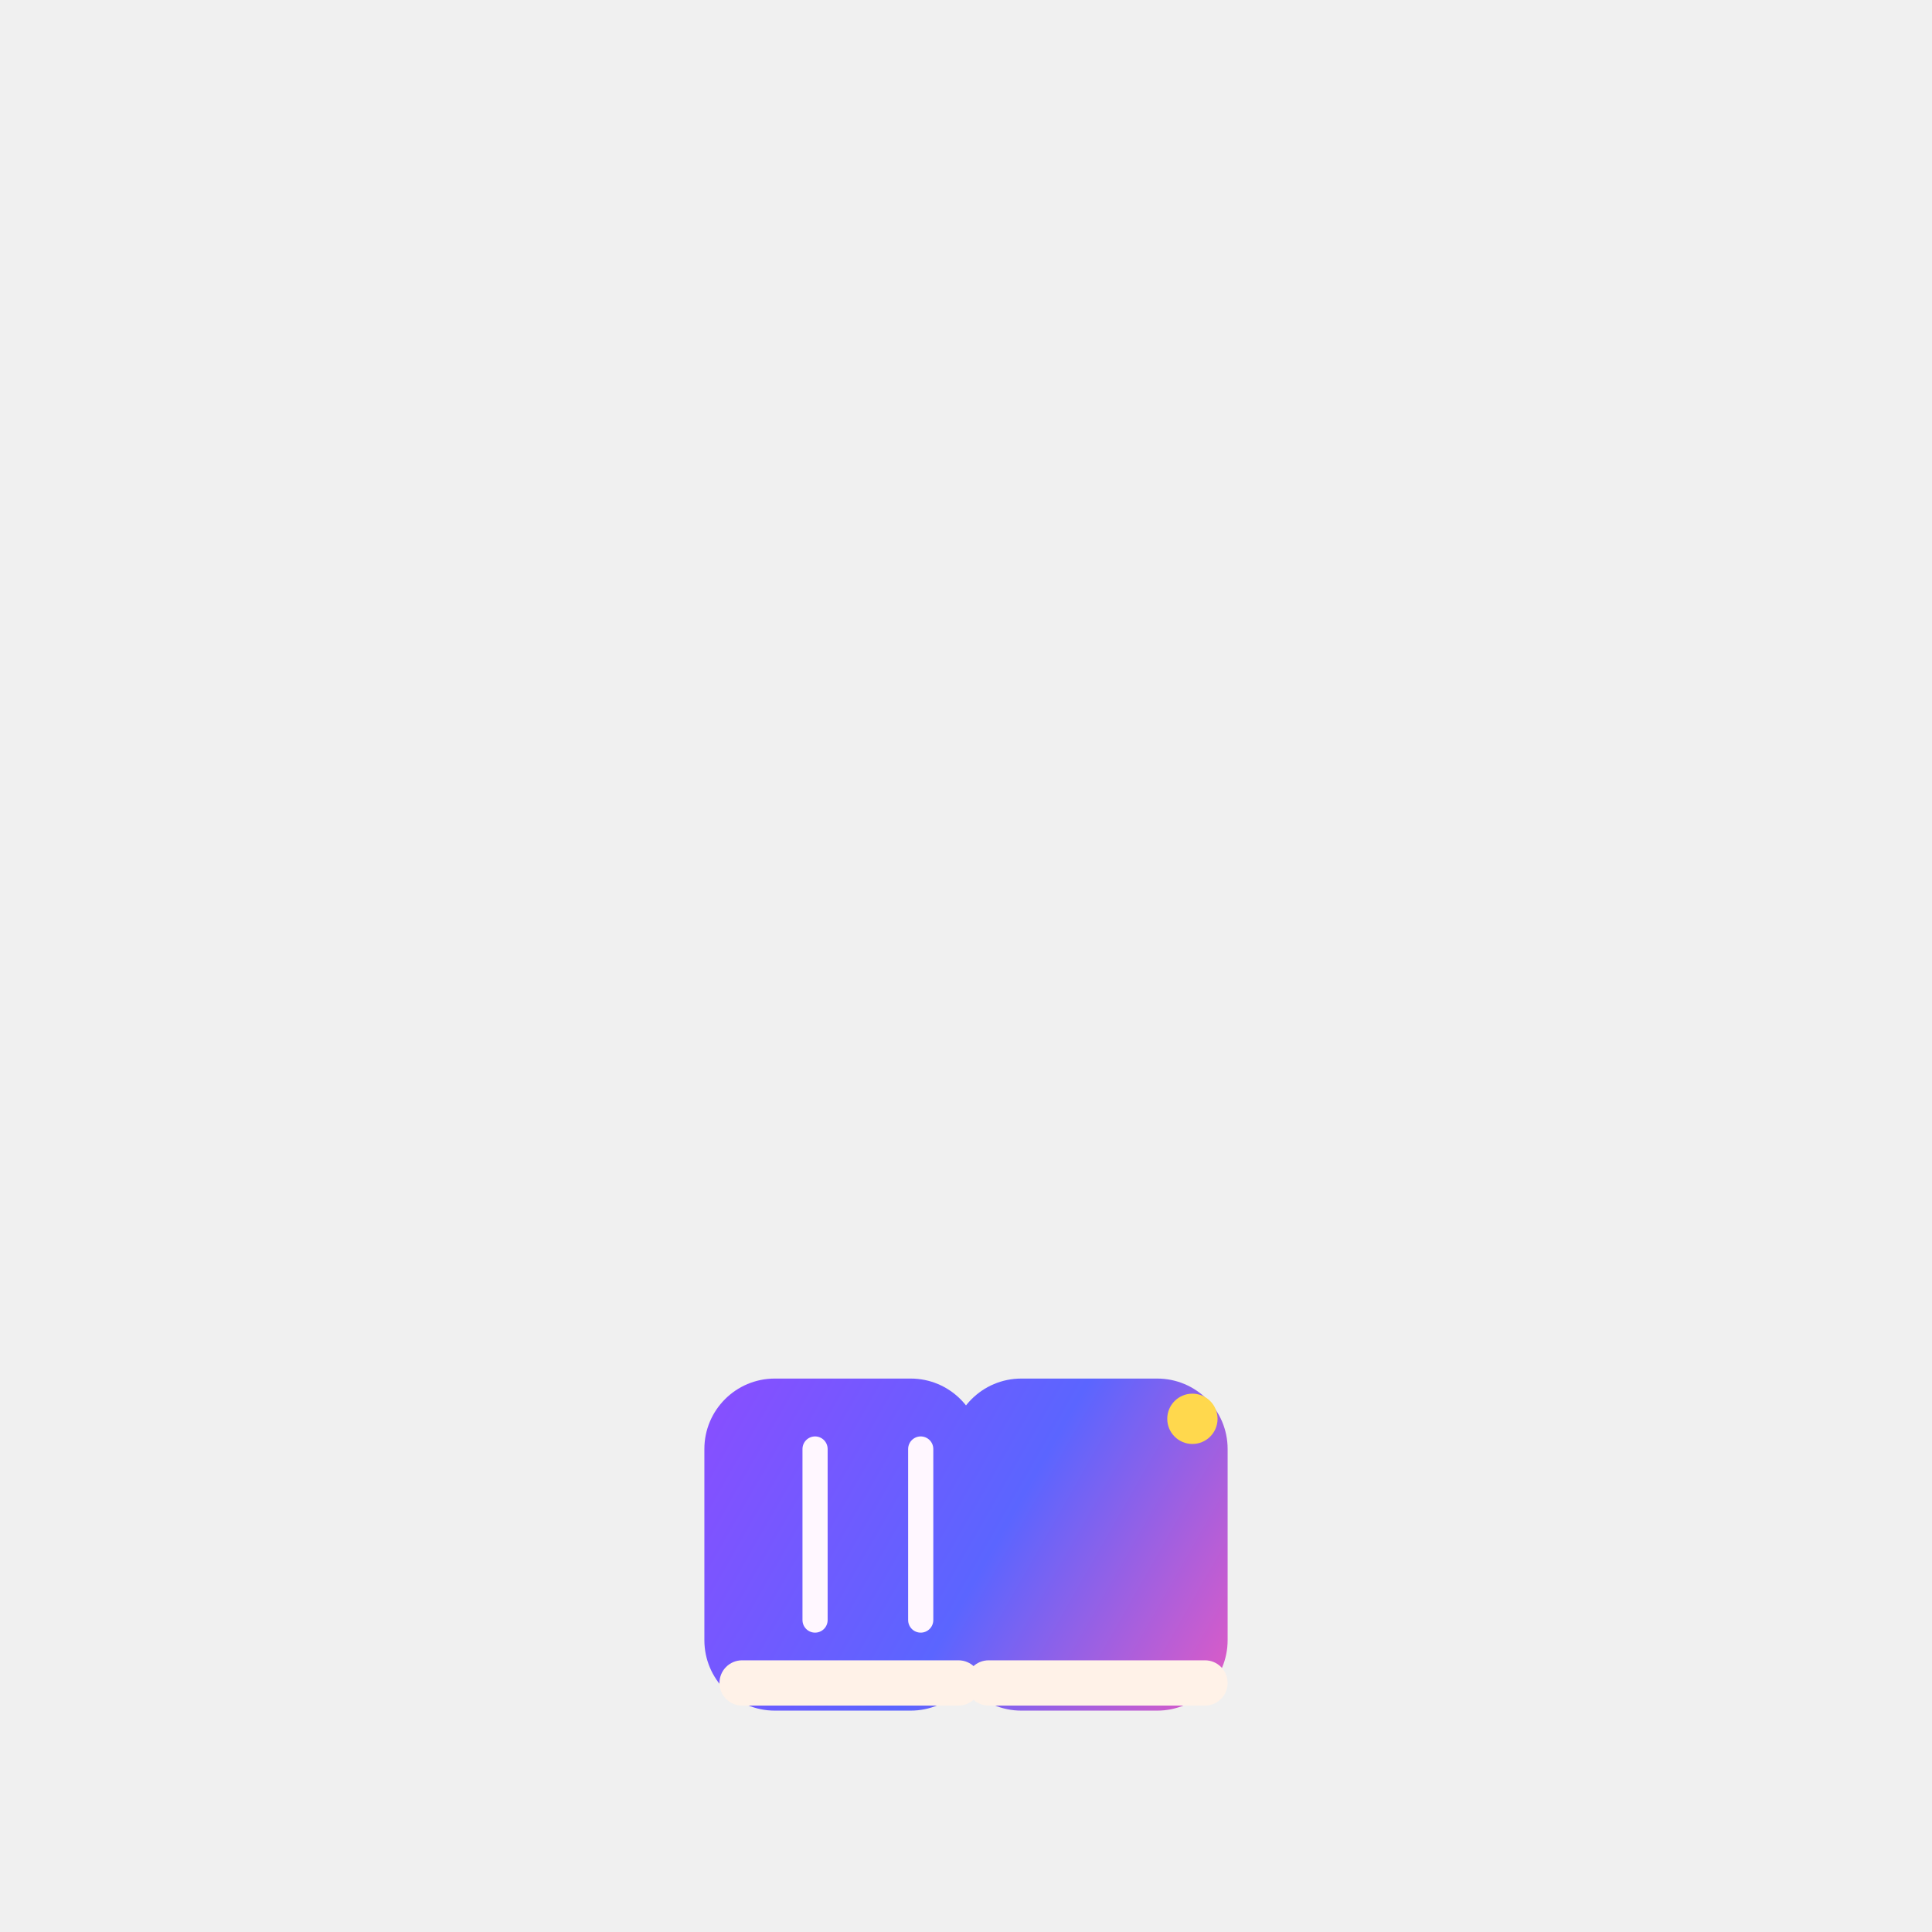
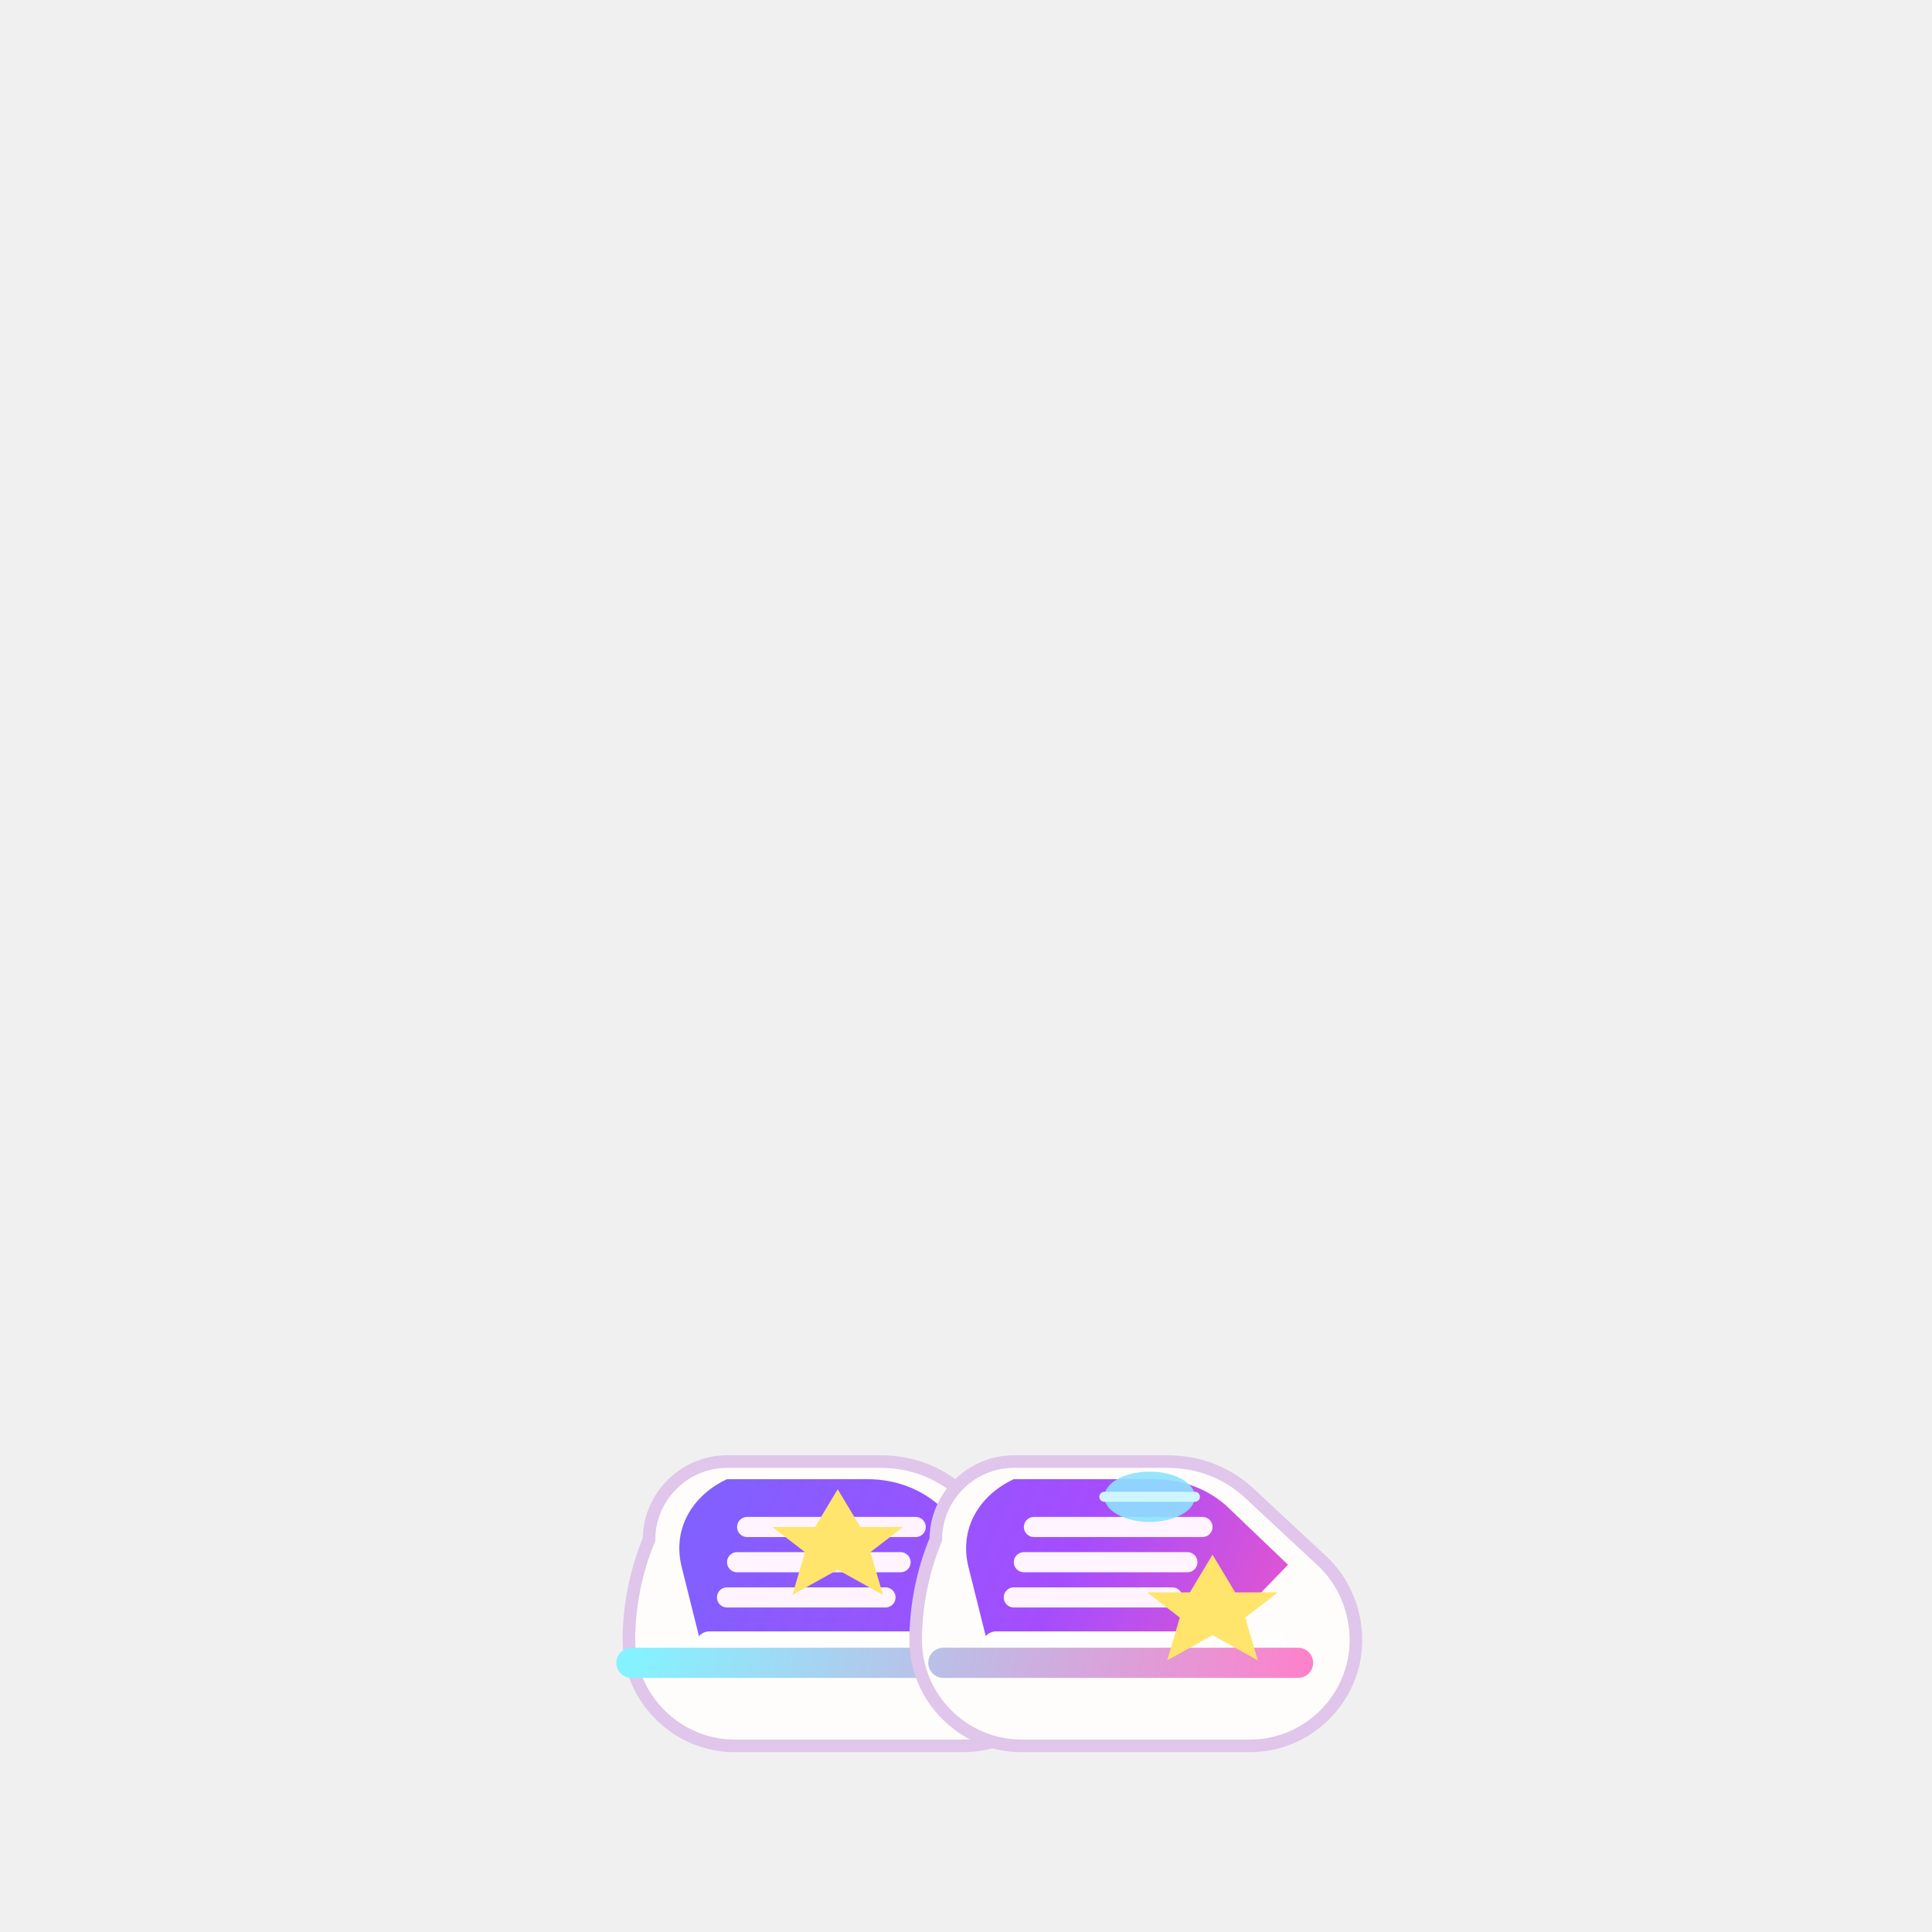
<svg xmlns="http://www.w3.org/2000/svg" width="768" height="768" viewBox="0 0 768 768" fill="none">
  <defs>
-     <linearGradient id="high" x1="272" y1="554" x2="510" y2="690" gradientUnits="userSpaceOnUse">
-       <stop stop-color="#8B4DFF" />
-       <stop offset="0.5" stop-color="#5B65FF" />
-       <stop offset="1" stop-color="#FF58B7" />
+     <linearGradient id="highTopBody" x1="258" y1="584" x2="514" y2="694" gradientUnits="userSpaceOnUse">
+       <stop stop-color="#7B63FF" />
+       <stop offset="0.6" stop-color="#A44DFF" />
+       <stop offset="1" stop-color="#F257C3" />
+     </linearGradient>
+     <linearGradient id="highTopSole" x1="255" y1="646" x2="518" y2="697" gradientUnits="userSpaceOnUse">
+       <stop stop-color="#85F2FF" />
+       <stop offset="1" stop-color="#FF7FCA" />
    </linearGradient>
  </defs>
-   <rect x="280" y="548" width="110" height="132" rx="28" fill="url(#high)" />
-   <rect x="378" y="548" width="110" height="132" rx="28" fill="url(#high)" />
-   <rect x="286" y="660" width="104" height="18" rx="9" fill="#FFF2E8" />
-   <rect x="384" y="660" width="104" height="18" rx="9" fill="#FFF2E8" />
-   <path d="M324 576V644" stroke="#FFF7FF" stroke-width="10" stroke-linecap="round" />
-   <path d="M366 576V644" stroke="#FFF7FF" stroke-width="10" stroke-linecap="round" />
-   <circle cx="474" cy="564" r="10" fill="#FFD84D" />
+   <g>
+     <path d="M258 612C258 595 272 581 289 581H350C362 581 373 585 382 593L411 620C420 628 425 640 425 652C425 675 406 694 383 694H292C269 694 250 675 250 652C250 638 253 624 258 612Z" fill="#FFFDFC" stroke="#DFC6EA" stroke-width="5" />
+     <path d="M289 588H345C356 588 367 592 375 600L398 622L370 651H278L271 623C267 607 276 594 289 588Z" fill="url(#highTopBody)" />
+     <path d="M282 654H392" stroke="#FFFFFF" stroke-width="11" stroke-linecap="round" />
+     <path d="M297 607H364" stroke="#FFF4FF" stroke-width="8" stroke-linecap="round" />
+     <path d="M293 621H358" stroke="#FFF4FF" stroke-width="8" stroke-linecap="round" />
+     <path d="M289 635H352" stroke="#FFF4FF" stroke-width="8" stroke-linecap="round" />
+     <path d="M251 661H392" stroke="url(#highTopSole)" stroke-width="12" stroke-linecap="round" />
+     <path d="M333 592L342 607L359 607L346 617L351 634L333 624L315 634L320 617L307 607L324 607L333 592Z" fill="#FFE56B" />
+     <circle cx="382" cy="621" r="12" fill="#8DE1FF" />
+   </g>
+   <g>
+     <path d="M372 612C372 595 386 581 403 581H464C476 581 487 585 496 593L525 620C534 628 539 640 539 652C539 675 520 694 497 694H406C383 694 364 675 364 652C364 638 367 624 372 612Z" fill="#FFFDFC" stroke="#DFC6EA" stroke-width="5" />
+     <path d="M403 588H459C470 588 481 592 489 600L512 622L484 651H392L385 623C381 607 390 594 403 588Z" fill="url(#highTopBody)" />
+     <path d="M396 654H506" stroke="#FFFFFF" stroke-width="11" stroke-linecap="round" />
+     <path d="M411 607H478" stroke="#FFF4FF" stroke-width="8" stroke-linecap="round" />
+     <path d="M407 621H472" stroke="#FFF4FF" stroke-width="8" stroke-linecap="round" />
+     <path d="M403 635H466" stroke="#FFF4FF" stroke-width="8" stroke-linecap="round" />
+     <path d="M375 661H516" stroke="url(#highTopSole)" stroke-width="12" stroke-linecap="round" />
+     <path d="M482 618L491 633L508 633L495 643L500 660L482 650L464 660L469 643L456 633L473 633L482 618Z" fill="#FFE56B" />
+     <ellipse cx="457" cy="595" rx="18" ry="10" fill="#8DE1FF" opacity="0.9" />
+     <path d="M439 595H475" stroke="#CFF5FF" stroke-width="4" stroke-linecap="round" />
+   </g>
</svg>
